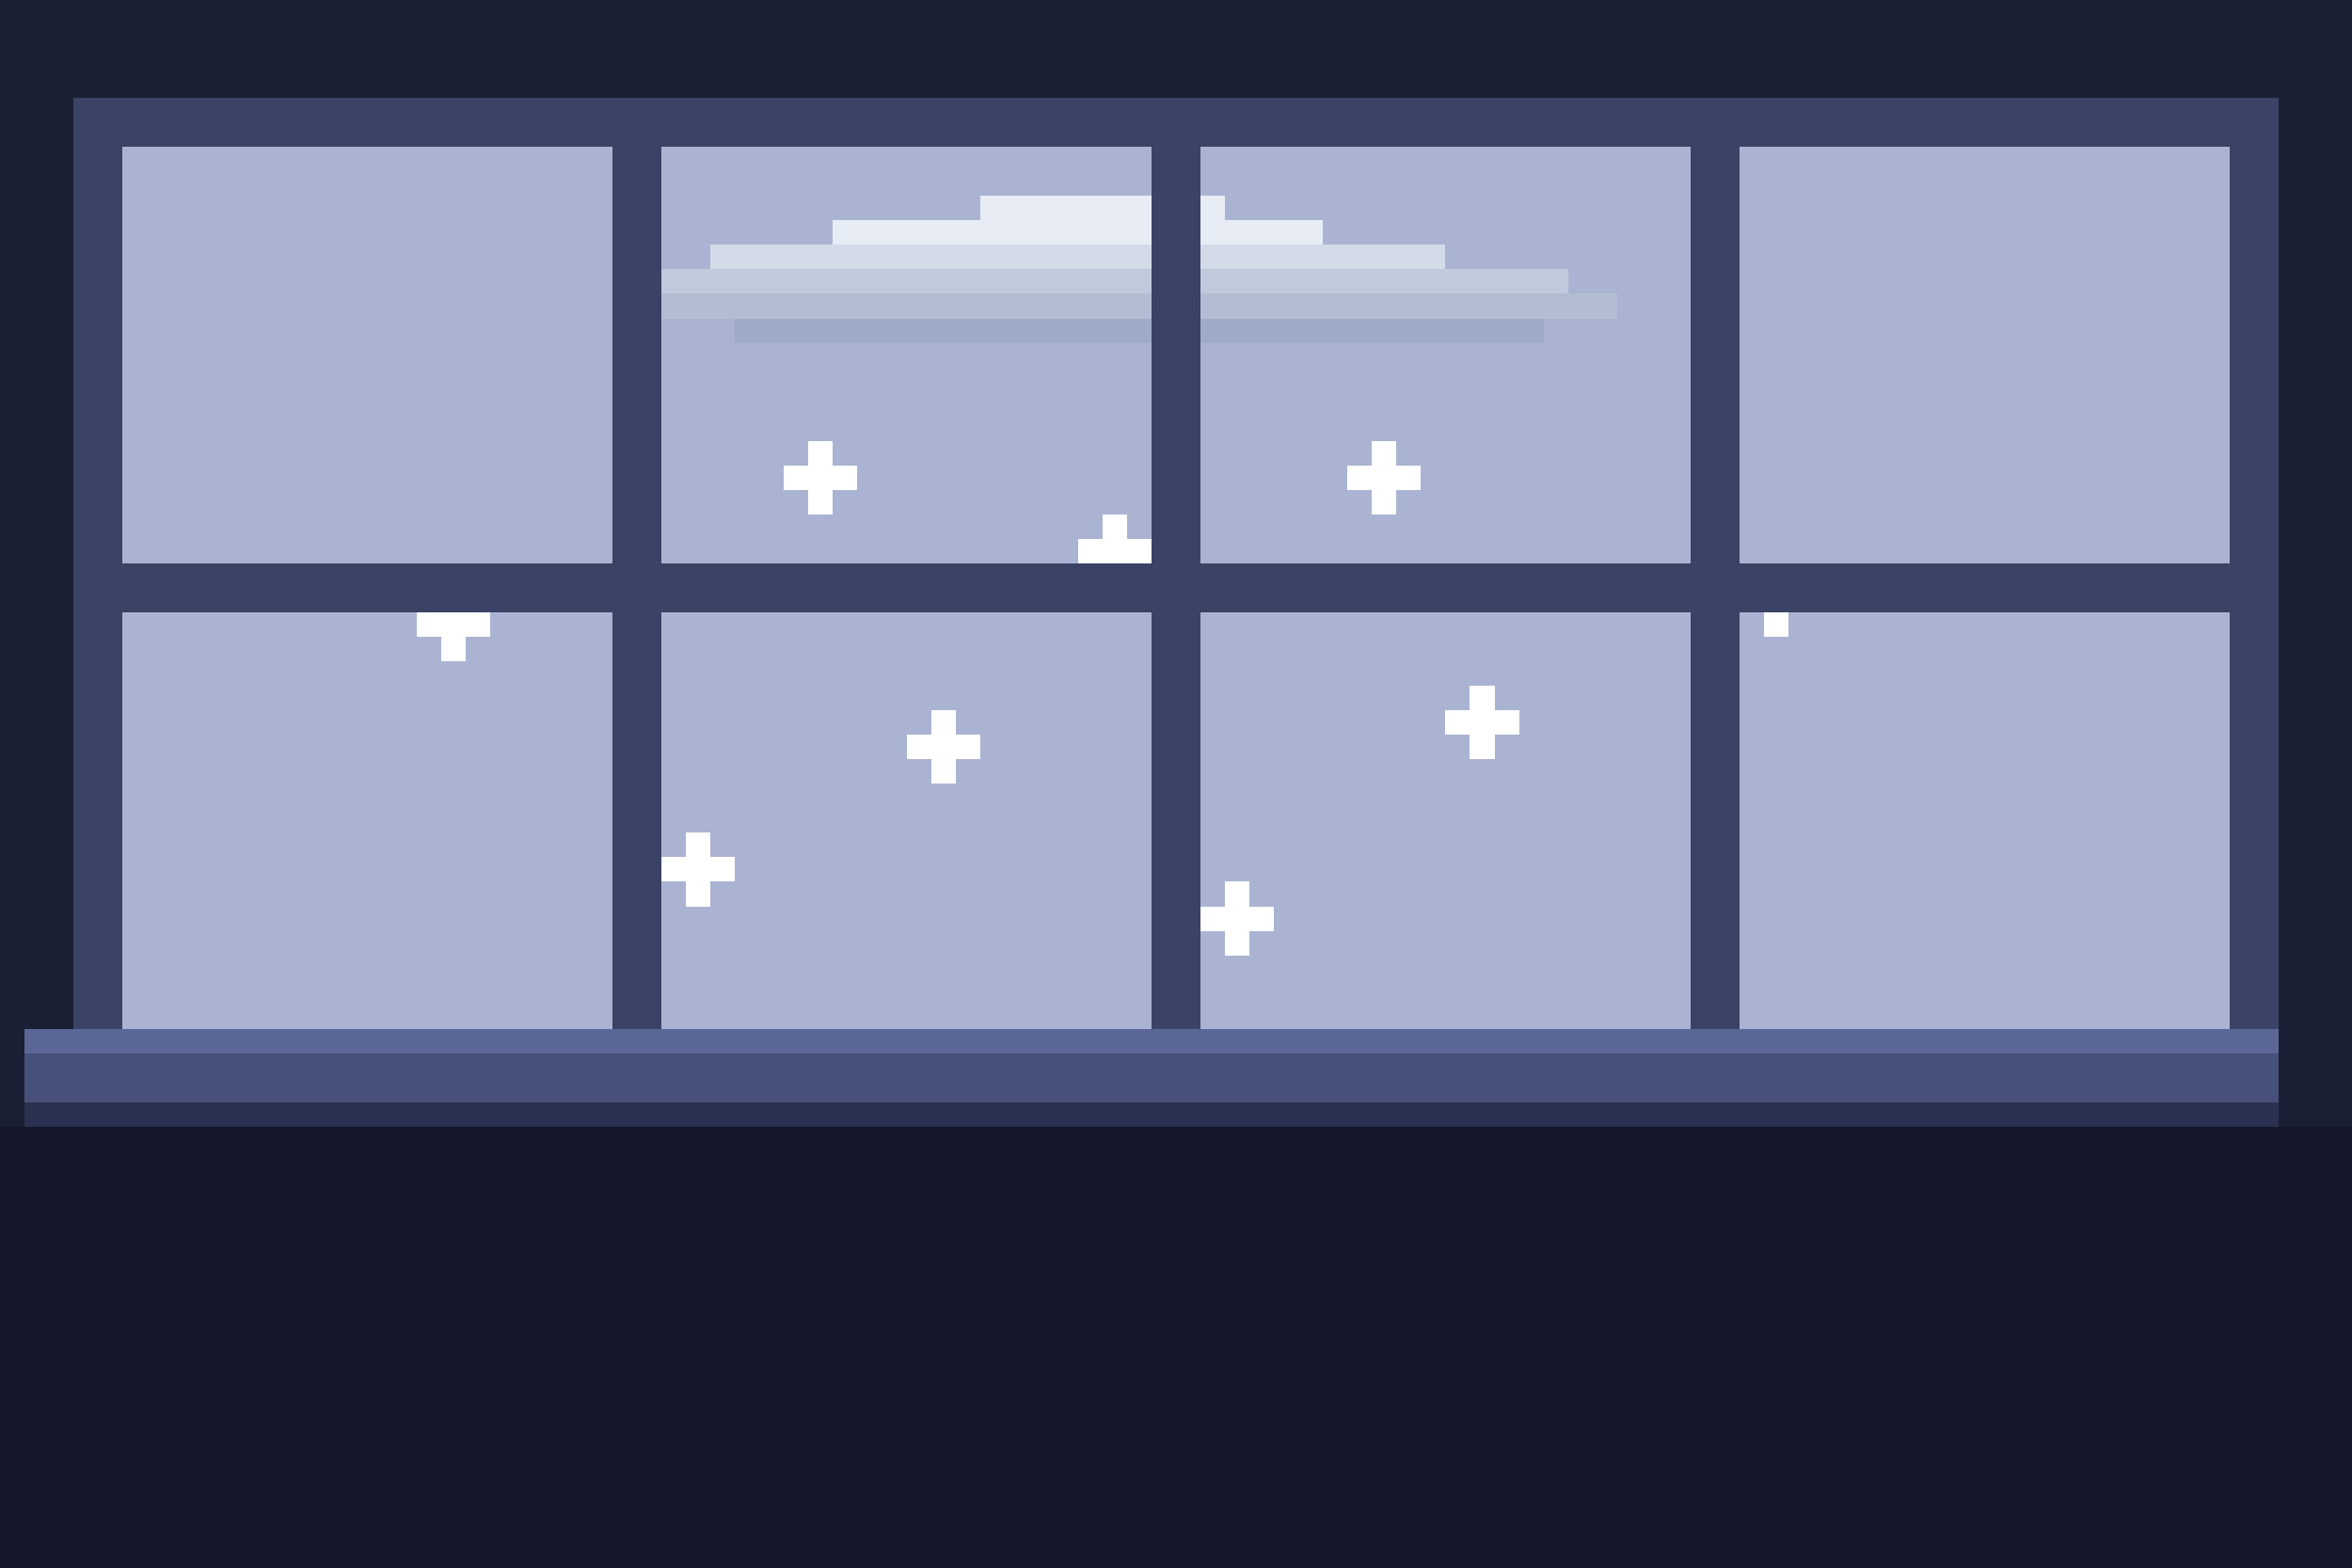
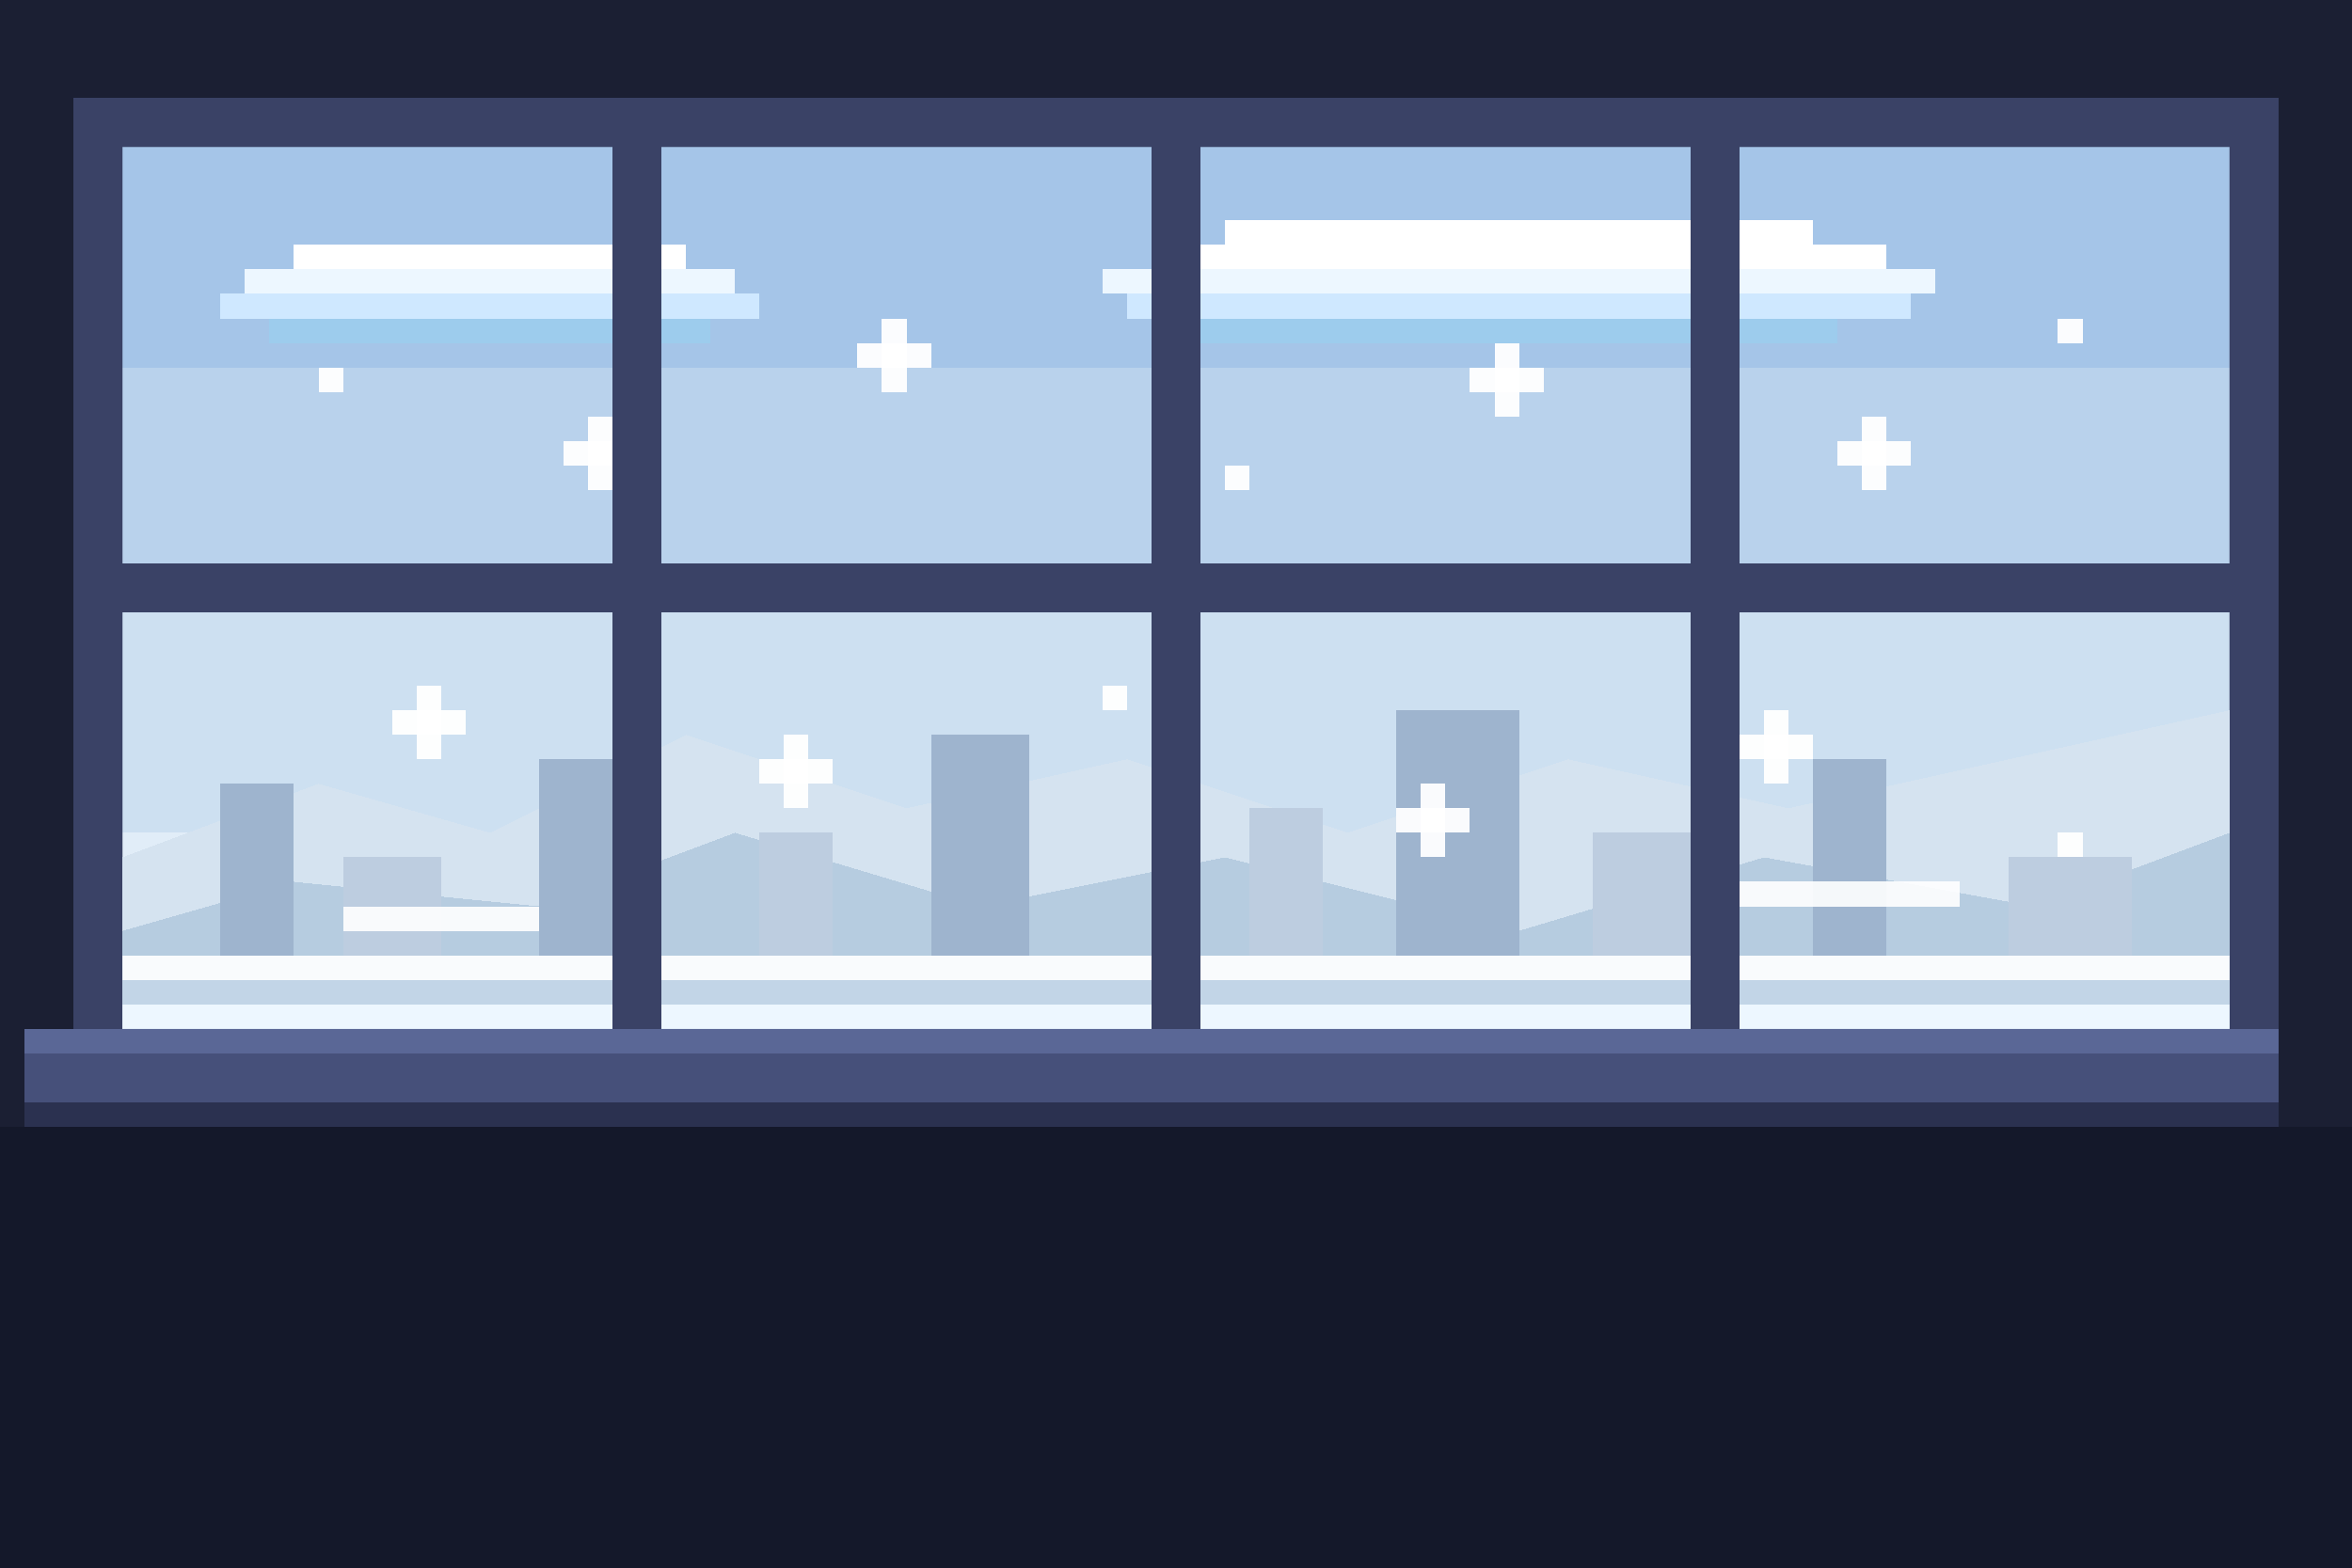
<svg xmlns="http://www.w3.org/2000/svg" viewBox="0 0 96 64" width="384" height="256" shape-rendering="crispEdges" role="img" aria-label="Pixel-art window onto a snowy sky">
  <rect width="96" height="64" fill="#1b1f33" />
  <rect x="0" y="46" width="96" height="18" fill="#14182a" />
  <rect x="3" y="4" width="90" height="40" fill="#3a4266" />
  <g id="weather-window">
-     <rect id="weather-sky" x="5" y="6" width="86" height="36" fill="#aab4d2" />
-     <g id="weather-art">
-       <rect x="40" y="8" width="10" height="1" fill="#e7ecf5" />
-       <rect x="34" y="9" width="20" height="1" fill="#e7ecf5" />
-       <rect x="29" y="10" width="30" height="1" fill="#d3dbe9" />
-       <rect x="26" y="11" width="38" height="1" fill="#c0cadd" />
-       <rect x="26" y="12" width="40" height="1" fill="#b2bdd3" />
-       <rect x="30" y="13" width="33" height="1" fill="#9fabc6" />
-       <rect x="33" y="18" width="1" height="3" fill="#ffffff" />
-       <rect x="32" y="19" width="3" height="1" fill="#ffffff" />
-       <rect x="45" y="21" width="1" height="3" fill="#ffffff" />
-       <rect x="44" y="22" width="3" height="1" fill="#ffffff" />
-       <rect x="56" y="18" width="1" height="3" fill="#ffffff" />
-       <rect x="55" y="19" width="3" height="1" fill="#ffffff" />
-       <rect x="18" y="24" width="1" height="3" fill="#ffffff" />
-       <rect x="17" y="25" width="3" height="1" fill="#ffffff" />
-       <rect x="72" y="23" width="1" height="3" fill="#ffffff" />
-       <rect x="71" y="24" width="3" height="1" fill="#ffffff" />
-       <rect x="38" y="29" width="1" height="3" fill="#ffffff" />
-       <rect x="37" y="30" width="3" height="1" fill="#ffffff" />
-       <rect x="60" y="28" width="1" height="3" fill="#ffffff" />
-       <rect x="59" y="29" width="3" height="1" fill="#ffffff" />
-       <rect x="28" y="34" width="1" height="3" fill="#ffffff" />
-       <rect x="27" y="35" width="3" height="1" fill="#ffffff" />
-       <rect x="50" y="36" width="1" height="3" fill="#ffffff" />
-       <rect x="49" y="37" width="3" height="1" fill="#ffffff" />
+     <clipPath id="clip-weather">
+       <rect x="5" y="6" width="86" height="36" />
+     </clipPath>
+     <g clip-path="url(#clip-weather)">
+       <rect x="5" y="5" width="86" height="10" fill="#a5c5e8" />
+       <rect x="5" y="15" width="86" height="9" fill="#b9d2ec" />
+       <rect x="5" y="24" width="86" height="10" fill="#cde0f1" />
+       <rect x="5" y="34" width="86" height="8" fill="#e1edf8" />
+       <g id="weather-art">
+         <rect x="12" y="10" width="16" height="1" fill="#ffffff" />
+         <rect x="10" y="11" width="20" height="1" fill="#edf7ff" />
+         <rect x="9" y="12" width="22" height="1" fill="#cfe8ff" />
+         <rect x="11" y="13" width="18" height="1" fill="#9dcced" />
+         <rect x="50" y="9" width="24" height="1" fill="#ffffff" />
+         <rect x="47" y="10" width="30" height="1" fill="#ffffff" />
+         <rect x="45" y="11" width="34" height="1" fill="#edf7ff" />
+         <rect x="46" y="12" width="32" height="1" fill="#cfe8ff" />
+         <rect x="49" y="13" width="26" height="1" fill="#9dcced" />
+         <path d="M5 35 L13 32 L20 34 L28 30 L37 33 L46 31 L55 34 L64 31 L73 33 L91 29 L91 42 L5 42 Z" fill="#d5e3f0" />
+         <path d="M5 38 L12 36 L22 37 L30 34 L40 37 L50 35 L62 38 L72 35 L83 37 L91 34 L91 42 L5 42 Z" fill="#b6cce0" />
+         <rect x="9" y="32" width="3" height="10" fill="#9eb4ce" />
+         <rect x="14" y="35" width="4" height="7" fill="#bdcde0" />
+         <rect x="22" y="31" width="4" height="11" fill="#9eb4ce" />
+         <rect x="31" y="34" width="3" height="8" fill="#bdcde0" />
+         <rect x="38" y="30" width="4" height="12" fill="#9eb4ce" />
+         <rect x="51" y="33" width="3" height="9" fill="#bdcde0" />
+         <rect x="57" y="29" width="5" height="13" fill="#9eb4ce" />
+         <rect x="65" y="34" width="4" height="8" fill="#bdcde0" />
+         <rect x="74" y="31" width="3" height="11" fill="#9eb4ce" />
+         <rect x="82" y="35" width="5" height="7" fill="#bdcde0" />
+         <rect x="5" y="39" width="86" height="3" fill="#c2d5e7" />
+         <rect x="5" y="41" width="86" height="1" fill="#edf7ff" />
+         <rect x="13" y="15" width="1" height="1" fill="#ffffff" opacity="0.95" />
+         <rect x="24" y="17" width="1" height="3" fill="#ffffff" opacity="0.95" />
+         <rect x="23" y="18" width="3" height="1" fill="#ffffff" opacity="0.95" />
+         <rect x="36" y="13" width="1" height="3" fill="#ffffff" opacity="0.95" />
+         <rect x="35" y="14" width="3" height="1" fill="#ffffff" opacity="0.95" />
+         <rect x="50" y="19" width="1" height="1" fill="#ffffff" opacity="0.95" />
+         <rect x="61" y="14" width="1" height="3" fill="#ffffff" opacity="0.95" />
+         <rect x="60" y="15" width="3" height="1" fill="#ffffff" opacity="0.95" />
+         <rect x="76" y="17" width="1" height="3" fill="#ffffff" opacity="0.95" />
+         <rect x="75" y="18" width="3" height="1" fill="#ffffff" opacity="0.95" />
+         <rect x="84" y="13" width="1" height="1" fill="#ffffff" opacity="0.95" />
+         <rect x="17" y="28" width="1" height="3" fill="#ffffff" opacity="0.95" />
+         <rect x="16" y="29" width="3" height="1" fill="#ffffff" opacity="0.95" />
+         <rect x="32" y="30" width="1" height="3" fill="#ffffff" opacity="0.95" />
+         <rect x="31" y="31" width="3" height="1" fill="#ffffff" opacity="0.95" />
+         <rect x="45" y="28" width="1" height="1" fill="#ffffff" opacity="0.95" />
+         <rect x="58" y="32" width="1" height="3" fill="#ffffff" opacity="0.95" />
+         <rect x="57" y="33" width="3" height="1" fill="#ffffff" opacity="0.95" />
+         <rect x="72" y="29" width="1" height="3" fill="#ffffff" opacity="0.95" />
+         <rect x="71" y="30" width="3" height="1" fill="#ffffff" opacity="0.95" />
+         <rect x="84" y="34" width="1" height="1" fill="#ffffff" opacity="0.95" />
+         <rect x="5" y="39" width="86" height="1" fill="#ffffff" opacity="0.9" />
+         <rect x="14" y="37" width="8" height="1" fill="#ffffff" opacity="0.9" />
+         <rect x="70" y="36" width="10" height="1" fill="#ffffff" opacity="0.9" />
+       </g>
    </g>
  </g>
  <rect x="25" y="6" width="2" height="36" fill="#3a4266" />
  <rect x="47" y="6" width="2" height="36" fill="#3a4266" />
  <rect x="69" y="6" width="2" height="36" fill="#3a4266" />
  <rect x="5" y="23" width="86" height="2" fill="#3a4266" />
  <rect x="1" y="42" width="92" height="1" fill="#5a6796" />
  <rect x="1" y="43" width="92" height="2" fill="#46507a" />
  <rect x="1" y="45" width="92" height="1" fill="#2b3150" />
</svg>
